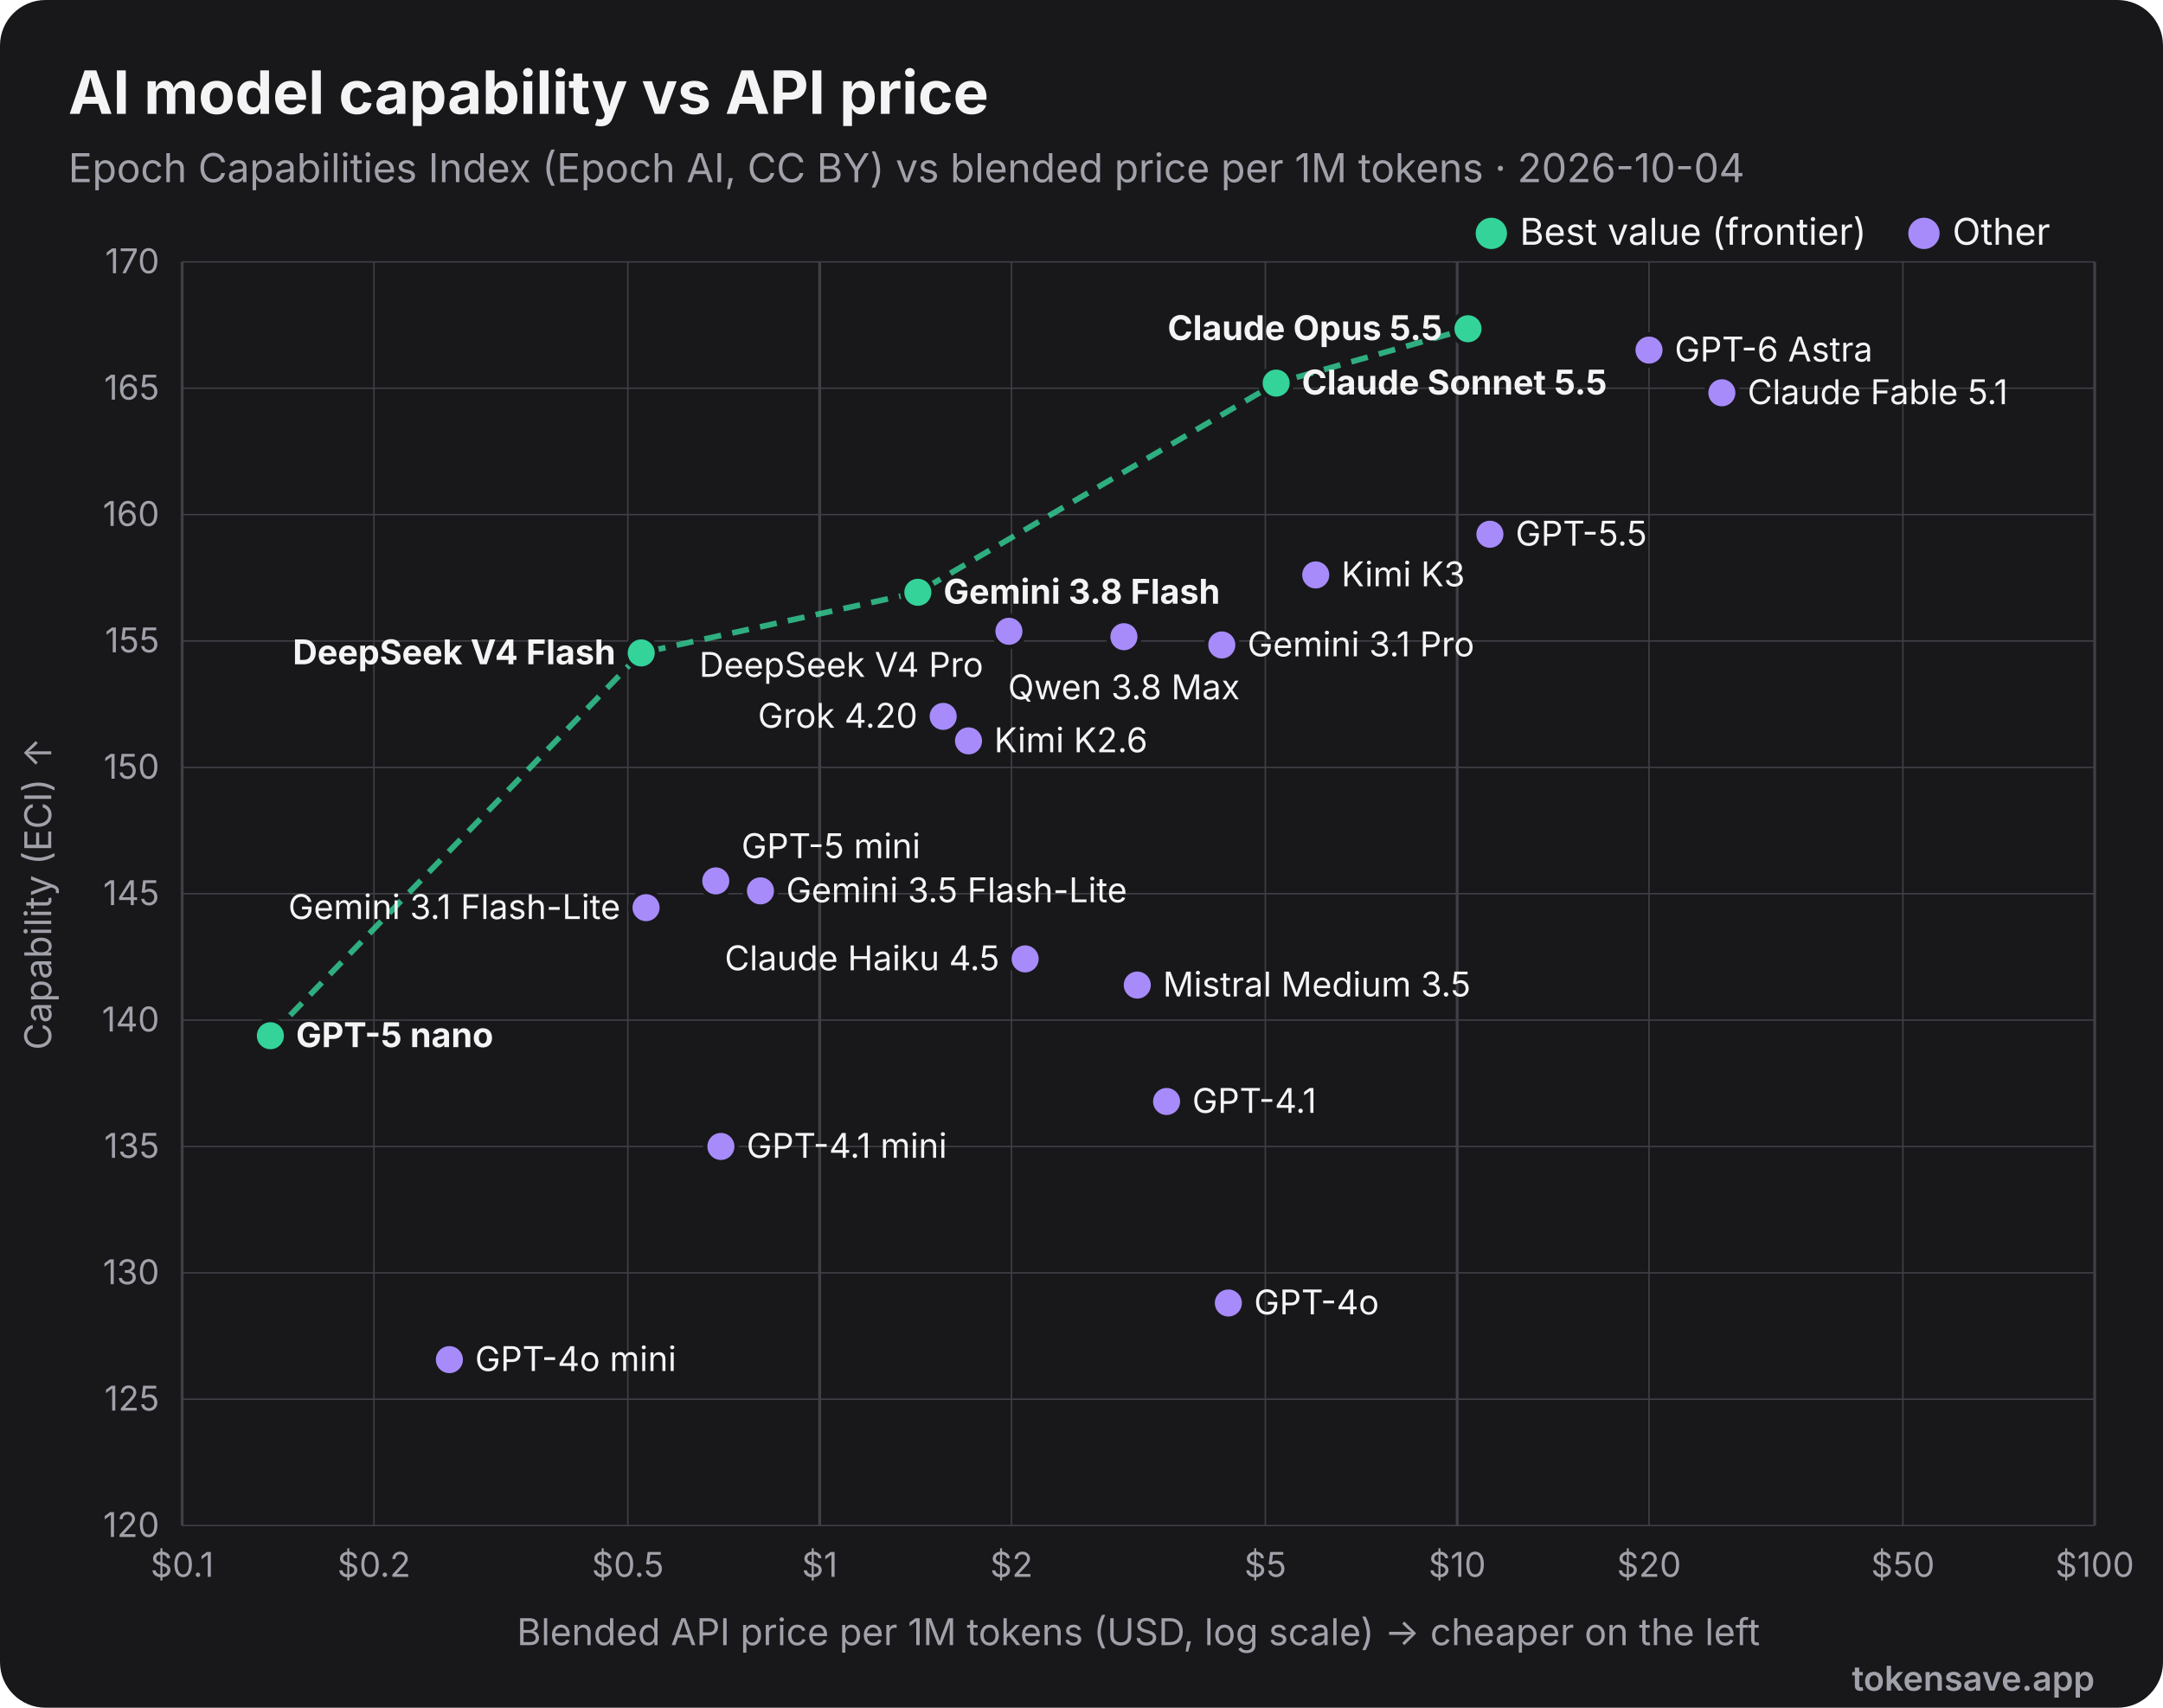
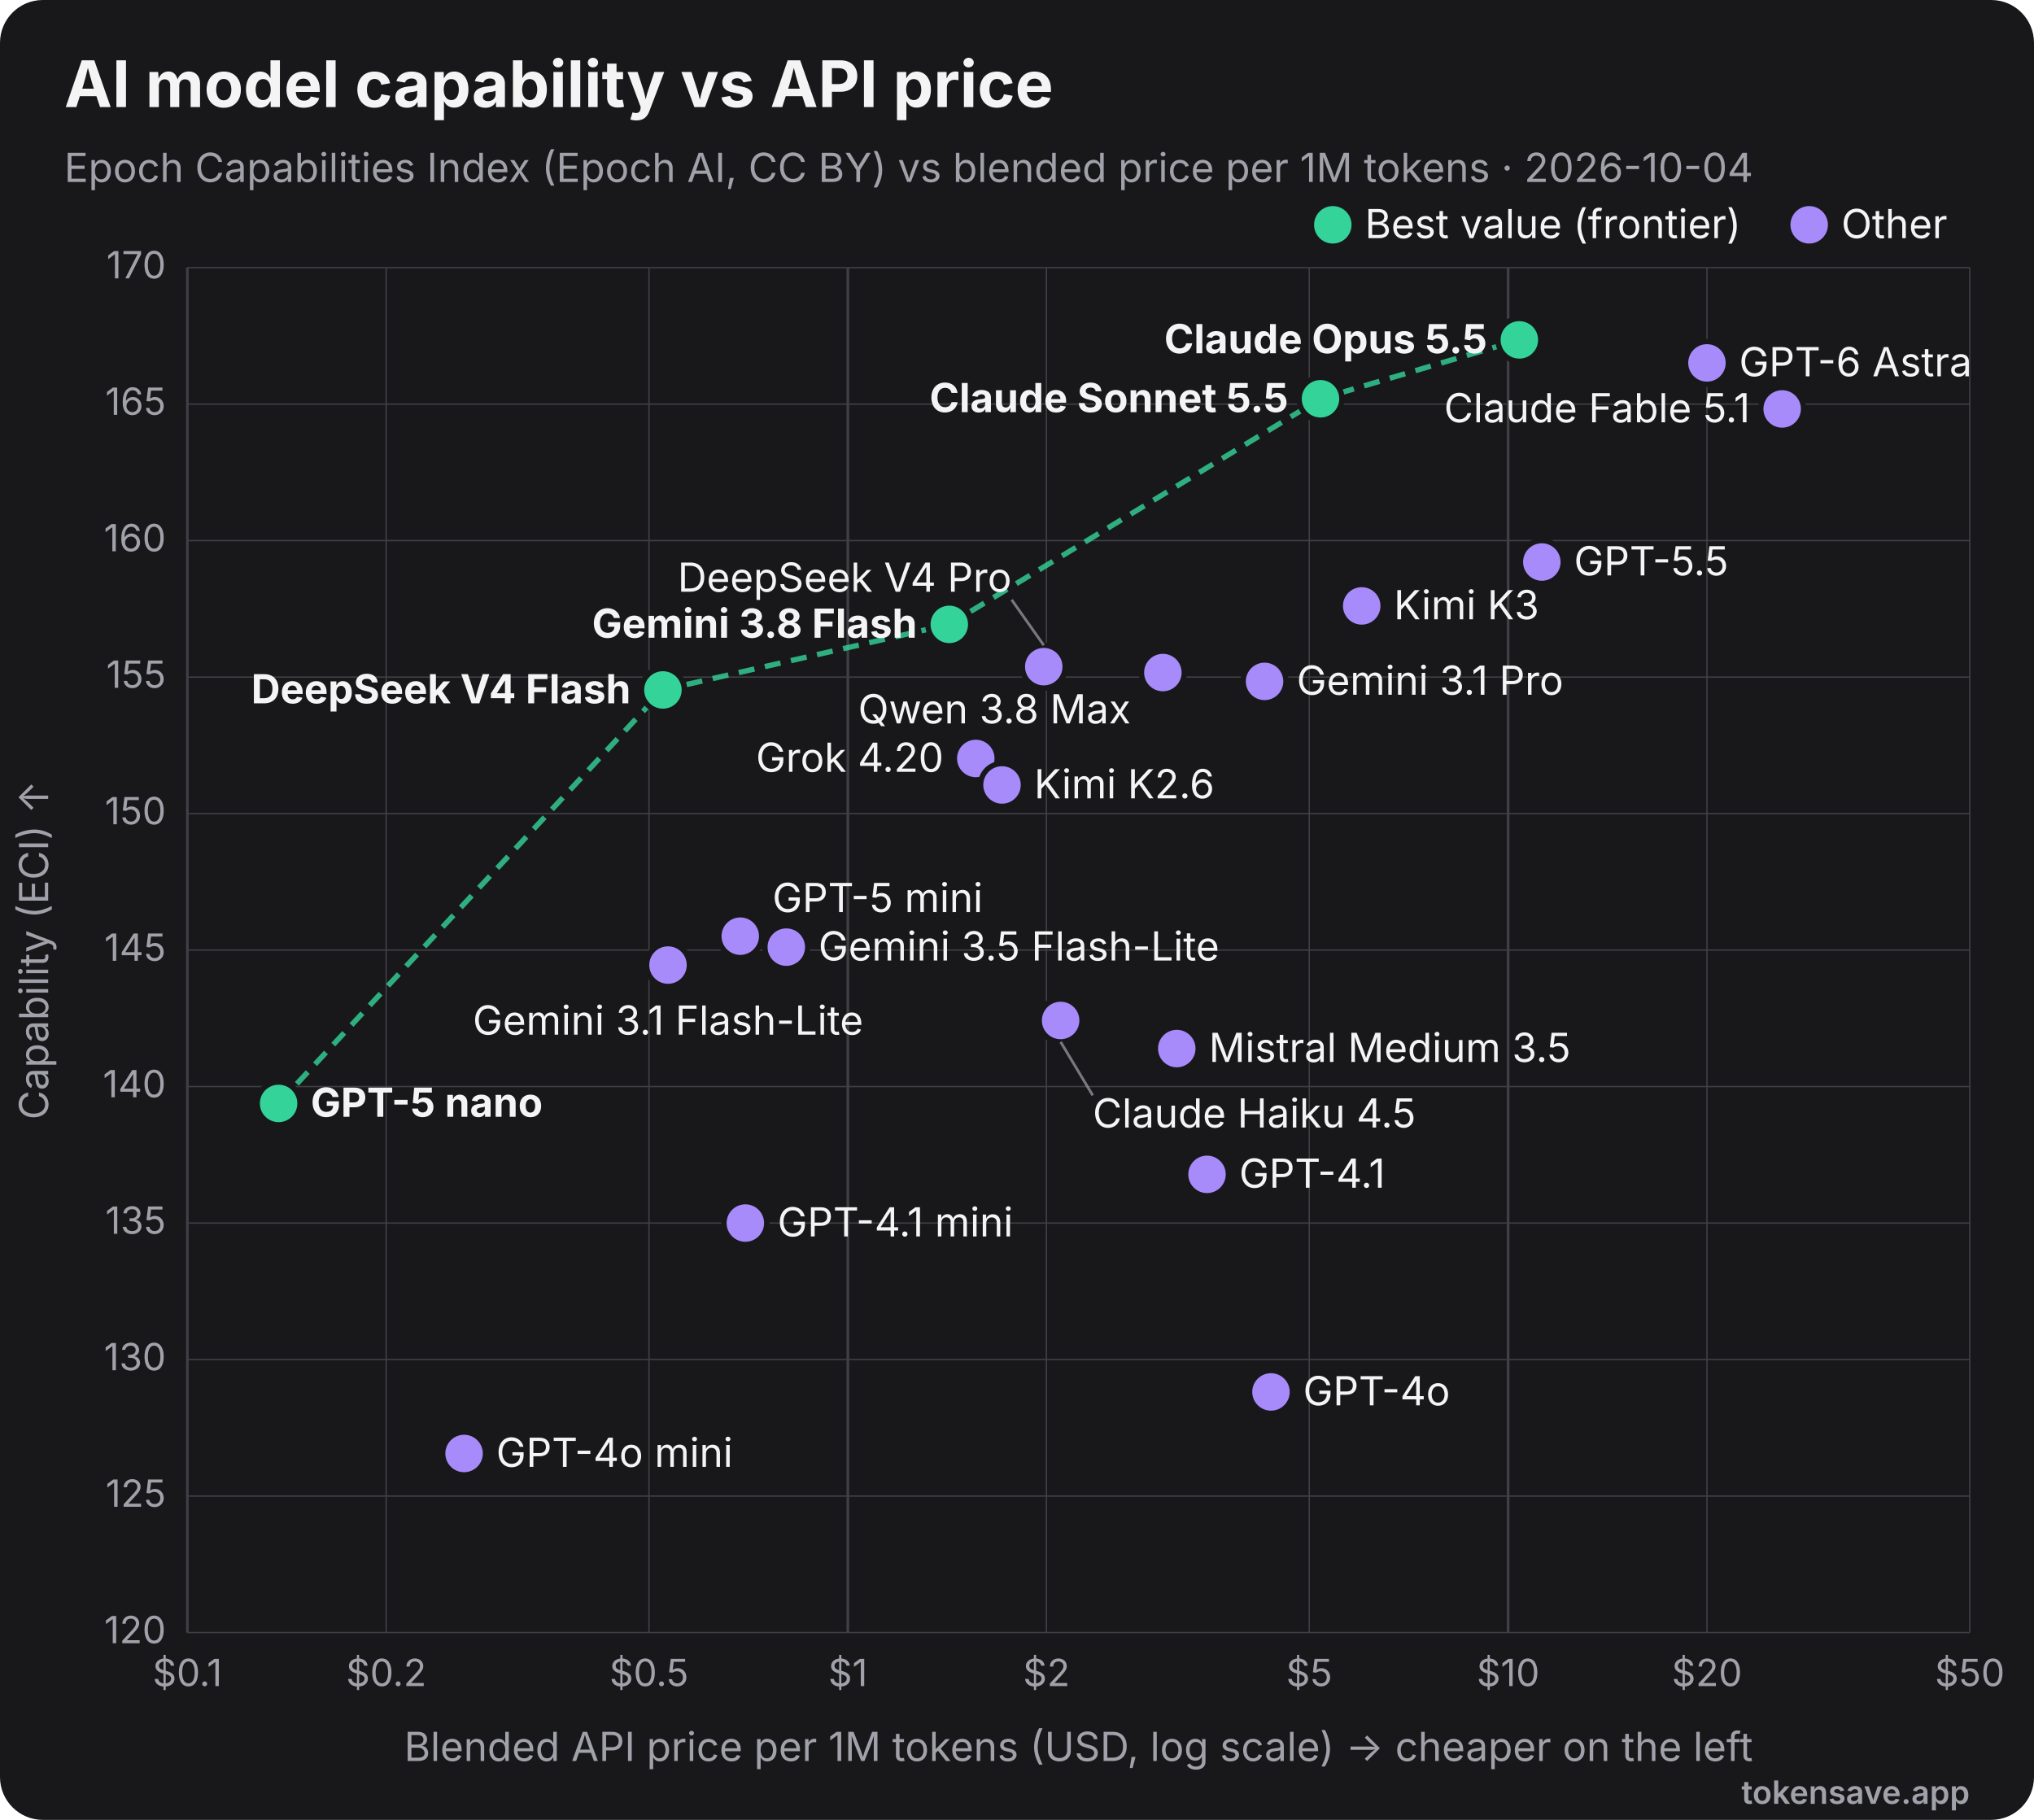
- <svg xmlns="http://www.w3.org/2000/svg" viewBox="0 0 760 600" width="760" height="600" role="img" font-family="Inter, 'Segoe UI', Helvetica, Arial, sans-serif">
-   <rect width="760" height="600" rx="16" fill="#18181b" />
-   <text x="24" y="40" font-size="21" font-weight="700" fill="#f4f4f5">AI model capability vs API price</text>
-   <text x="24" y="64" font-size="14" fill="#a1a1aa">Epoch Capabilities Index (Epoch AI, CC BY) vs blended price per 1M tokens · 2026-10-04</text>
-   <line x1="64.0" y1="92" x2="64.0" y2="536" stroke="#3f3f46" stroke-width="1" />
-   <text x="64.0" y="554" text-anchor="middle" font-size="12" fill="#a1a1aa">$0.1</text>
-   <line x1="131.4" y1="92" x2="131.4" y2="536" stroke="#3f3f46" stroke-width="0.5" />
-   <text x="131.4" y="554" text-anchor="middle" font-size="12" fill="#a1a1aa">$0.2</text>
-   <line x1="220.6" y1="92" x2="220.6" y2="536" stroke="#3f3f46" stroke-width="0.5" />
-   <text x="220.6" y="554" text-anchor="middle" font-size="12" fill="#a1a1aa">$0.5</text>
-   <line x1="288.0" y1="92" x2="288.0" y2="536" stroke="#3f3f46" stroke-width="1" />
-   <text x="288.0" y="554" text-anchor="middle" font-size="12" fill="#a1a1aa">$1</text>
-   <line x1="355.4" y1="92" x2="355.4" y2="536" stroke="#3f3f46" stroke-width="0.5" />
-   <text x="355.4" y="554" text-anchor="middle" font-size="12" fill="#a1a1aa">$2</text>
-   <line x1="444.6" y1="92" x2="444.6" y2="536" stroke="#3f3f46" stroke-width="0.5" />
-   <text x="444.6" y="554" text-anchor="middle" font-size="12" fill="#a1a1aa">$5</text>
-   <line x1="512.0" y1="92" x2="512.0" y2="536" stroke="#3f3f46" stroke-width="1" />
-   <text x="512.0" y="554" text-anchor="middle" font-size="12" fill="#a1a1aa">$10</text>
-   <line x1="579.4" y1="92" x2="579.4" y2="536" stroke="#3f3f46" stroke-width="0.5" />
-   <text x="579.4" y="554" text-anchor="middle" font-size="12" fill="#a1a1aa">$20</text>
-   <line x1="668.6" y1="92" x2="668.6" y2="536" stroke="#3f3f46" stroke-width="0.5" />
-   <text x="668.6" y="554" text-anchor="middle" font-size="12" fill="#a1a1aa">$50</text>
-   <line x1="736.0" y1="92" x2="736.0" y2="536" stroke="#3f3f46" stroke-width="1" />
-   <text x="736.0" y="554" text-anchor="middle" font-size="12" fill="#a1a1aa">$100</text>
-   <line x1="64" y1="536.0" x2="736" y2="536.0" stroke="#3f3f46" stroke-width="0.5" />
-   <text x="56" y="540.0" text-anchor="end" font-size="12" fill="#a1a1aa">120</text>
-   <line x1="64" y1="491.6" x2="736" y2="491.6" stroke="#3f3f46" stroke-width="0.5" />
-   <text x="56" y="495.6" text-anchor="end" font-size="12" fill="#a1a1aa">125</text>
-   <line x1="64" y1="447.2" x2="736" y2="447.2" stroke="#3f3f46" stroke-width="0.5" />
-   <text x="56" y="451.2" text-anchor="end" font-size="12" fill="#a1a1aa">130</text>
-   <line x1="64" y1="402.8" x2="736" y2="402.8" stroke="#3f3f46" stroke-width="0.5" />
-   <text x="56" y="406.8" text-anchor="end" font-size="12" fill="#a1a1aa">135</text>
-   <line x1="64" y1="358.4" x2="736" y2="358.4" stroke="#3f3f46" stroke-width="0.5" />
-   <text x="56" y="362.4" text-anchor="end" font-size="12" fill="#a1a1aa">140</text>
-   <line x1="64" y1="314.0" x2="736" y2="314.0" stroke="#3f3f46" stroke-width="0.5" />
-   <text x="56" y="318.0" text-anchor="end" font-size="12" fill="#a1a1aa">145</text>
-   <line x1="64" y1="269.6" x2="736" y2="269.6" stroke="#3f3f46" stroke-width="0.5" />
-   <text x="56" y="273.6" text-anchor="end" font-size="12" fill="#a1a1aa">150</text>
-   <line x1="64" y1="225.2" x2="736" y2="225.2" stroke="#3f3f46" stroke-width="0.5" />
-   <text x="56" y="229.2" text-anchor="end" font-size="12" fill="#a1a1aa">155</text>
-   <line x1="64" y1="180.8" x2="736" y2="180.8" stroke="#3f3f46" stroke-width="0.5" />
-   <text x="56" y="184.8" text-anchor="end" font-size="12" fill="#a1a1aa">160</text>
-   <line x1="64" y1="136.4" x2="736" y2="136.4" stroke="#3f3f46" stroke-width="0.5" />
-   <text x="56" y="140.4" text-anchor="end" font-size="12" fill="#a1a1aa">165</text>
-   <line x1="64" y1="92.0" x2="736" y2="92.0" stroke="#3f3f46" stroke-width="0.5" />
-   <text x="56" y="96.0" text-anchor="end" font-size="12" fill="#a1a1aa">170</text>
-   <text x="400" y="578" text-anchor="middle" font-size="13" fill="#a1a1aa">Blended API price per 1M tokens (USD, log scale) → cheaper on the left</text>
-   <text x="18" y="314" transform="rotate(-90 18 314)" text-anchor="middle" font-size="13" fill="#a1a1aa">Capability (ECI) ↑</text>
-   <polyline points="95.0,363.9 225.3,229.4 322.5,208.1 448.4,134.6 515.8,115.5" fill="none" stroke="#34d399" stroke-width="2" stroke-dasharray="6 4" opacity="0.8" />
-   <circle cx="515.8" cy="115.5" r="5.5" fill="#34d399" stroke="#18181b" stroke-width="1.5" />
-   <text x="506.8" y="119.5" text-anchor="end" font-size="12" font-weight="700" fill="#f4f4f5">Claude Opus 5.5</text>
-   <circle cx="579.4" cy="123.0" r="5.5" fill="#a78bfa" stroke="#18181b" stroke-width="1.5" />
-   <text x="588.4" y="127.0" text-anchor="start" font-size="12" font-weight="400" fill="#f4f4f5">GPT-6 Astra</text>
-   <circle cx="448.4" cy="134.6" r="5.5" fill="#34d399" stroke="#18181b" stroke-width="1.5" />
-   <text x="457.4" y="138.6" text-anchor="start" font-size="12" font-weight="700" fill="#f4f4f5">Claude Sonnet 5.5</text>
-   <circle cx="605.0" cy="138.0" r="5.5" fill="#a78bfa" stroke="#18181b" stroke-width="1.5" />
-   <text x="614.0" y="142.0" text-anchor="start" font-size="12" font-weight="400" fill="#f4f4f5">Claude Fable 5.1</text>
-   <circle cx="523.5" cy="187.7" r="5.5" fill="#a78bfa" stroke="#18181b" stroke-width="1.5" />
-   <text x="532.5" y="191.7" text-anchor="start" font-size="12" font-weight="400" fill="#f4f4f5">GPT-5.5</text>
-   <circle cx="462.3" cy="202.0" r="5.5" fill="#a78bfa" stroke="#18181b" stroke-width="1.5" />
-   <text x="471.3" y="206.0" text-anchor="start" font-size="12" font-weight="400" fill="#f4f4f5">Kimi K3</text>
-   <circle cx="322.5" cy="208.1" r="5.5" fill="#34d399" stroke="#18181b" stroke-width="1.5" />
-   <text x="331.5" y="212.1" text-anchor="start" font-size="12" font-weight="700" fill="#f4f4f5">Gemini 3.8 Flash</text>
-   <circle cx="354.5" cy="221.8" r="5.5" fill="#a78bfa" stroke="#18181b" stroke-width="1.5" />
-   <text x="345.5" y="237.8" text-anchor="end" font-size="12" font-weight="400" fill="#f4f4f5">DeepSeek V4 Pro</text>
-   <circle cx="394.9" cy="223.7" r="5.5" fill="#a78bfa" stroke="#18181b" stroke-width="1.5" />
-   <text x="394.9" y="245.7" text-anchor="middle" font-size="12" font-weight="400" fill="#f4f4f5">Qwen 3.8 Max</text>
-   <circle cx="429.3" cy="226.6" r="5.5" fill="#a78bfa" stroke="#18181b" stroke-width="1.5" />
-   <text x="438.3" y="230.6" text-anchor="start" font-size="12" font-weight="400" fill="#f4f4f5">Gemini 3.1 Pro</text>
-   <circle cx="225.3" cy="229.4" r="5.5" fill="#34d399" stroke="#18181b" stroke-width="1.5" />
-   <text x="216.3" y="233.4" text-anchor="end" font-size="12" font-weight="700" fill="#f4f4f5">DeepSeek V4 Flash</text>
-   <circle cx="331.4" cy="251.7" r="5.5" fill="#a78bfa" stroke="#18181b" stroke-width="1.5" />
-   <text x="322.4" y="255.7" text-anchor="end" font-size="12" font-weight="400" fill="#f4f4f5">Grok 4.20</text>
-   <circle cx="340.3" cy="260.3" r="5.5" fill="#a78bfa" stroke="#18181b" stroke-width="1.5" />
-   <text x="349.3" y="264.3" text-anchor="start" font-size="12" font-weight="400" fill="#f4f4f5">Kimi K2.6</text>
-   <circle cx="251.5" cy="309.5" r="5.5" fill="#a78bfa" stroke="#18181b" stroke-width="1.5" />
-   <text x="260.5" y="301.5" text-anchor="start" font-size="12" font-weight="400" fill="#f4f4f5">GPT-5 mini</text>
-   <circle cx="267.2" cy="313.0" r="5.5" fill="#a78bfa" stroke="#18181b" stroke-width="1.5" />
-   <text x="276.2" y="317.0" text-anchor="start" font-size="12" font-weight="400" fill="#f4f4f5">Gemini 3.5 Flash-Lite</text>
-   <circle cx="227.0" cy="318.9" r="5.5" fill="#a78bfa" stroke="#18181b" stroke-width="1.5" />
-   <text x="218.0" y="322.9" text-anchor="end" font-size="12" font-weight="400" fill="#f4f4f5">Gemini 3.1 Flash-Lite</text>
-   <circle cx="360.2" cy="336.9" r="5.5" fill="#a78bfa" stroke="#18181b" stroke-width="1.5" />
-   <text x="351.2" y="340.9" text-anchor="end" font-size="12" font-weight="400" fill="#f4f4f5">Claude Haiku 4.5</text>
-   <circle cx="399.6" cy="346.1" r="5.5" fill="#a78bfa" stroke="#18181b" stroke-width="1.5" />
-   <text x="408.6" y="350.1" text-anchor="start" font-size="12" font-weight="400" fill="#f4f4f5">Mistral Medium 3.5</text>
-   <circle cx="95.0" cy="363.9" r="5.5" fill="#34d399" stroke="#18181b" stroke-width="1.5" />
-   <text x="104.0" y="367.9" text-anchor="start" font-size="12" font-weight="700" fill="#f4f4f5">GPT-5 nano</text>
-   <circle cx="409.9" cy="387.0" r="5.5" fill="#a78bfa" stroke="#18181b" stroke-width="1.5" />
-   <text x="418.9" y="391.0" text-anchor="start" font-size="12" font-weight="400" fill="#f4f4f5">GPT-4.1</text>
-   <circle cx="253.3" cy="402.8" r="5.5" fill="#a78bfa" stroke="#18181b" stroke-width="1.5" />
-   <text x="262.3" y="406.8" text-anchor="start" font-size="12" font-weight="400" fill="#f4f4f5">GPT-4.1 mini</text>
-   <circle cx="431.6" cy="457.8" r="5.5" fill="#a78bfa" stroke="#18181b" stroke-width="1.5" />
-   <text x="440.6" y="461.8" text-anchor="start" font-size="12" font-weight="400" fill="#f4f4f5">GPT-4o</text>
-   <circle cx="157.9" cy="477.7" r="5.5" fill="#a78bfa" stroke="#18181b" stroke-width="1.5" />
-   <text x="166.9" y="481.7" text-anchor="start" font-size="12" font-weight="400" fill="#f4f4f5">GPT-4o mini</text>
-   <circle cx="524" cy="82" r="5.5" fill="#34d399" />
-   <text x="534" y="86" font-size="13" fill="#f4f4f5">Best value (frontier)</text>
-   <circle cx="676" cy="82" r="5.5" fill="#a78bfa" />
-   <text x="686" y="86" font-size="13" fill="#f4f4f5">Other</text>
-   <text x="736" y="594" text-anchor="end" font-size="12" font-weight="600" fill="#a1a1aa">tokensave.app</text>
+ <svg xmlns="http://www.w3.org/2000/svg" viewBox="0 0 760 680" width="760" height="680" role="img" font-family="Inter, 'Segoe UI', Helvetica, Arial, sans-serif">
+   <rect width="760" height="680" rx="16" fill="#18181b" />
+   <text x="24" y="40" font-size="24" font-weight="700" fill="#f4f4f5">AI model capability vs API price</text>
+   <text x="24" y="68" font-size="15" fill="#a1a1aa">Epoch Capabilities Index (Epoch AI, CC BY) vs blended price per 1M tokens · 2026-10-04</text>
+   <line x1="70.0" y1="100" x2="70.0" y2="610" stroke="#3f3f46" stroke-width="1" />
+   <text x="70.0" y="630" text-anchor="middle" font-size="14" fill="#a1a1aa">$0.1</text>
+   <line x1="144.3" y1="100" x2="144.3" y2="610" stroke="#3f3f46" stroke-width="0.5" />
+   <text x="144.3" y="630" text-anchor="middle" font-size="14" fill="#a1a1aa">$0.2</text>
+   <line x1="242.5" y1="100" x2="242.5" y2="610" stroke="#3f3f46" stroke-width="0.5" />
+   <text x="242.5" y="630" text-anchor="middle" font-size="14" fill="#a1a1aa">$0.5</text>
+   <line x1="316.8" y1="100" x2="316.8" y2="610" stroke="#3f3f46" stroke-width="1" />
+   <text x="316.8" y="630" text-anchor="middle" font-size="14" fill="#a1a1aa">$1</text>
+   <line x1="391.0" y1="100" x2="391.0" y2="610" stroke="#3f3f46" stroke-width="0.5" />
+   <text x="391.0" y="630" text-anchor="middle" font-size="14" fill="#a1a1aa">$2</text>
+   <line x1="489.2" y1="100" x2="489.2" y2="610" stroke="#3f3f46" stroke-width="0.5" />
+   <text x="489.2" y="630" text-anchor="middle" font-size="14" fill="#a1a1aa">$5</text>
+   <line x1="563.5" y1="100" x2="563.5" y2="610" stroke="#3f3f46" stroke-width="1" />
+   <text x="563.5" y="630" text-anchor="middle" font-size="14" fill="#a1a1aa">$10</text>
+   <line x1="637.8" y1="100" x2="637.8" y2="610" stroke="#3f3f46" stroke-width="0.5" />
+   <text x="637.8" y="630" text-anchor="middle" font-size="14" fill="#a1a1aa">$20</text>
+   <line x1="736.0" y1="100" x2="736.0" y2="610" stroke="#3f3f46" stroke-width="0.5" />
+   <text x="736.0" y="630" text-anchor="middle" font-size="14" fill="#a1a1aa">$50</text>
+   <line x1="70" y1="610.0" x2="736" y2="610.0" stroke="#3f3f46" stroke-width="0.5" />
+   <text x="62" y="614.0" text-anchor="end" font-size="14" fill="#a1a1aa">120</text>
+   <line x1="70" y1="559.0" x2="736" y2="559.0" stroke="#3f3f46" stroke-width="0.5" />
+   <text x="62" y="563.0" text-anchor="end" font-size="14" fill="#a1a1aa">125</text>
+   <line x1="70" y1="508.0" x2="736" y2="508.0" stroke="#3f3f46" stroke-width="0.5" />
+   <text x="62" y="512.0" text-anchor="end" font-size="14" fill="#a1a1aa">130</text>
+   <line x1="70" y1="457.0" x2="736" y2="457.0" stroke="#3f3f46" stroke-width="0.5" />
+   <text x="62" y="461.0" text-anchor="end" font-size="14" fill="#a1a1aa">135</text>
+   <line x1="70" y1="406.0" x2="736" y2="406.0" stroke="#3f3f46" stroke-width="0.5" />
+   <text x="62" y="410.0" text-anchor="end" font-size="14" fill="#a1a1aa">140</text>
+   <line x1="70" y1="355.0" x2="736" y2="355.0" stroke="#3f3f46" stroke-width="0.5" />
+   <text x="62" y="359.0" text-anchor="end" font-size="14" fill="#a1a1aa">145</text>
+   <line x1="70" y1="304.0" x2="736" y2="304.0" stroke="#3f3f46" stroke-width="0.5" />
+   <text x="62" y="308.0" text-anchor="end" font-size="14" fill="#a1a1aa">150</text>
+   <line x1="70" y1="253.0" x2="736" y2="253.0" stroke="#3f3f46" stroke-width="0.5" />
+   <text x="62" y="257.0" text-anchor="end" font-size="14" fill="#a1a1aa">155</text>
+   <line x1="70" y1="202.0" x2="736" y2="202.0" stroke="#3f3f46" stroke-width="0.5" />
+   <text x="62" y="206.0" text-anchor="end" font-size="14" fill="#a1a1aa">160</text>
+   <line x1="70" y1="151.0" x2="736" y2="151.0" stroke="#3f3f46" stroke-width="0.5" />
+   <text x="62" y="155.0" text-anchor="end" font-size="14" fill="#a1a1aa">165</text>
+   <line x1="70" y1="100.0" x2="736" y2="100.0" stroke="#3f3f46" stroke-width="0.5" />
+   <text x="62" y="104.0" text-anchor="end" font-size="14" fill="#a1a1aa">170</text>
+   <text x="403" y="658" text-anchor="middle" font-size="15" fill="#a1a1aa">Blended API price per 1M tokens (USD, log scale) → cheaper on the left</text>
+   <text x="18" y="355" transform="rotate(-90 18 355)" text-anchor="middle" font-size="15" fill="#a1a1aa">Capability (ECI) ↑</text>
+   <polyline points="104.1,412.3 247.7,257.8 354.7,233.3 493.4,149.0 567.7,127.0" fill="none" stroke="#34d399" stroke-width="2" stroke-dasharray="6 4" opacity="0.8" />
+   <circle cx="567.7" cy="127.0" r="8" fill="#34d399" stroke="#18181b" stroke-width="2" />
+   <text x="555.7" y="132.0" text-anchor="end" font-size="15" font-weight="700" fill="#f4f4f5">Claude Opus 5.5</text>
+   <circle cx="637.8" cy="135.6" r="8" fill="#a78bfa" stroke="#18181b" stroke-width="2" />
+   <text x="649.8" y="140.6" text-anchor="start" font-size="15" font-weight="400" fill="#f4f4f5">GPT-6 Astra</text>
+   <circle cx="493.4" cy="149.0" r="8" fill="#34d399" stroke="#18181b" stroke-width="2" />
+   <text x="481.4" y="154.0" text-anchor="end" font-size="15" font-weight="700" fill="#f4f4f5">Claude Sonnet 5.5</text>
+   <circle cx="665.9" cy="152.8" r="8" fill="#a78bfa" stroke="#18181b" stroke-width="2" />
+   <text x="653.9" y="157.8" text-anchor="end" font-size="15" font-weight="400" fill="#f4f4f5">Claude Fable 5.1</text>
+   <circle cx="576.1" cy="210.0" r="8" fill="#a78bfa" stroke="#18181b" stroke-width="2" />
+   <text x="588.1" y="215.0" text-anchor="start" font-size="15" font-weight="400" fill="#f4f4f5">GPT-5.5</text>
+   <circle cx="508.8" cy="226.4" r="8" fill="#a78bfa" stroke="#18181b" stroke-width="2" />
+   <text x="520.8" y="231.4" text-anchor="start" font-size="15" font-weight="400" fill="#f4f4f5">Kimi K3</text>
+   <circle cx="354.7" cy="233.3" r="8" fill="#34d399" stroke="#18181b" stroke-width="2" />
+   <text x="342.7" y="238.3" text-anchor="end" font-size="15" font-weight="700" fill="#f4f4f5">Gemini 3.8 Flash</text>
+   <circle cx="390.0" cy="249.1" r="8" fill="#a78bfa" stroke="#18181b" stroke-width="2" />
+   <line x1="390.0" y1="241.1" x2="378.0" y2="224.1" stroke="#a1a1aa" stroke-width="1" opacity="0.7" />
+   <text x="378.0" y="221.1" text-anchor="end" font-size="15" font-weight="400" fill="#f4f4f5">DeepSeek V4 Pro</text>
+   <circle cx="434.5" cy="251.3" r="8" fill="#a78bfa" stroke="#18181b" stroke-width="2" />
+   <text x="422.5" y="270.3" text-anchor="end" font-size="15" font-weight="400" fill="#f4f4f5">Qwen 3.8 Max</text>
+   <circle cx="472.5" cy="254.6" r="8" fill="#a78bfa" stroke="#18181b" stroke-width="2" />
+   <text x="484.5" y="259.6" text-anchor="start" font-size="15" font-weight="400" fill="#f4f4f5">Gemini 3.1 Pro</text>
+   <circle cx="247.7" cy="257.8" r="8" fill="#34d399" stroke="#18181b" stroke-width="2" />
+   <text x="235.7" y="262.8" text-anchor="end" font-size="15" font-weight="700" fill="#f4f4f5">DeepSeek V4 Flash</text>
+   <circle cx="364.6" cy="283.4" r="8" fill="#a78bfa" stroke="#18181b" stroke-width="2" />
+   <text x="352.6" y="288.4" text-anchor="end" font-size="15" font-weight="400" fill="#f4f4f5">Grok 4.20</text>
+   <circle cx="374.4" cy="293.3" r="8" fill="#a78bfa" stroke="#18181b" stroke-width="2" />
+   <text x="386.4" y="298.3" text-anchor="start" font-size="15" font-weight="400" fill="#f4f4f5">Kimi K2.6</text>
+   <circle cx="276.6" cy="349.8" r="8" fill="#a78bfa" stroke="#18181b" stroke-width="2" />
+   <text x="288.6" y="340.8" text-anchor="start" font-size="15" font-weight="400" fill="#f4f4f5">GPT-5 mini</text>
+   <circle cx="293.8" cy="353.9" r="8" fill="#a78bfa" stroke="#18181b" stroke-width="2" />
+   <text x="305.8" y="358.9" text-anchor="start" font-size="15" font-weight="400" fill="#f4f4f5">Gemini 3.5 Flash-Lite</text>
+   <circle cx="249.6" cy="360.6" r="8" fill="#a78bfa" stroke="#18181b" stroke-width="2" />
+   <text x="249.6" y="386.6" text-anchor="middle" font-size="15" font-weight="400" fill="#f4f4f5">Gemini 3.1 Flash-Lite</text>
+   <circle cx="396.3" cy="381.3" r="8" fill="#a78bfa" stroke="#18181b" stroke-width="2" />
+   <line x1="396.3" y1="389.3" x2="408.3" y2="409.3" stroke="#a1a1aa" stroke-width="1" opacity="0.7" />
+   <text x="408.3" y="421.3" text-anchor="start" font-size="15" font-weight="400" fill="#f4f4f5">Claude Haiku 4.5</text>
+   <circle cx="439.7" cy="391.8" r="8" fill="#a78bfa" stroke="#18181b" stroke-width="2" />
+   <text x="451.7" y="396.8" text-anchor="start" font-size="15" font-weight="400" fill="#f4f4f5">Mistral Medium 3.5</text>
+   <circle cx="104.1" cy="412.3" r="8" fill="#34d399" stroke="#18181b" stroke-width="2" />
+   <text x="116.1" y="417.3" text-anchor="start" font-size="15" font-weight="700" fill="#f4f4f5">GPT-5 nano</text>
+   <circle cx="451.0" cy="438.8" r="8" fill="#a78bfa" stroke="#18181b" stroke-width="2" />
+   <text x="463.0" y="443.8" text-anchor="start" font-size="15" font-weight="400" fill="#f4f4f5">GPT-4.1</text>
+   <circle cx="278.5" cy="457.0" r="8" fill="#a78bfa" stroke="#18181b" stroke-width="2" />
+   <text x="290.5" y="462.0" text-anchor="start" font-size="15" font-weight="400" fill="#f4f4f5">GPT-4.1 mini</text>
+   <circle cx="474.9" cy="520.1" r="8" fill="#a78bfa" stroke="#18181b" stroke-width="2" />
+   <text x="486.9" y="525.1" text-anchor="start" font-size="15" font-weight="400" fill="#f4f4f5">GPT-4o</text>
+   <circle cx="173.4" cy="543.1" r="8" fill="#a78bfa" stroke="#18181b" stroke-width="2" />
+   <text x="185.4" y="548.1" text-anchor="start" font-size="15" font-weight="400" fill="#f4f4f5">GPT-4o mini</text>
+   <circle cx="498" cy="84" r="7" fill="#34d399" />
+   <text x="510" y="89" font-size="15" fill="#f4f4f5">Best value (frontier)</text>
+   <circle cx="676" cy="84" r="7" fill="#a78bfa" />
+   <text x="688" y="89" font-size="15" fill="#f4f4f5">Other</text>
+   <text x="736" y="674" text-anchor="end" font-size="12" font-weight="600" fill="#a1a1aa">tokensave.app</text>
</svg>
